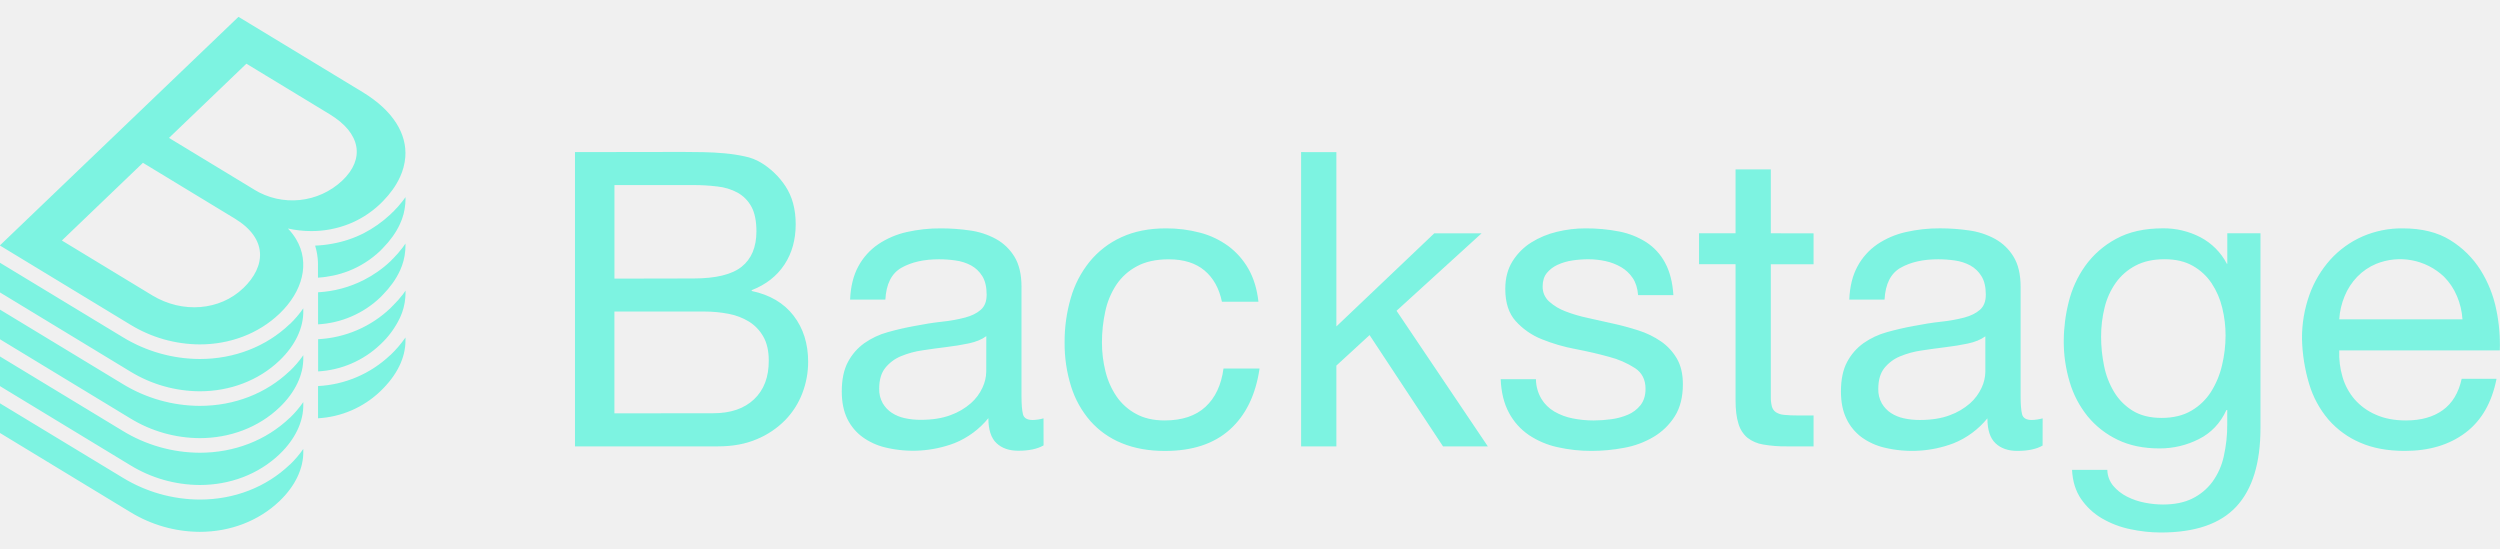
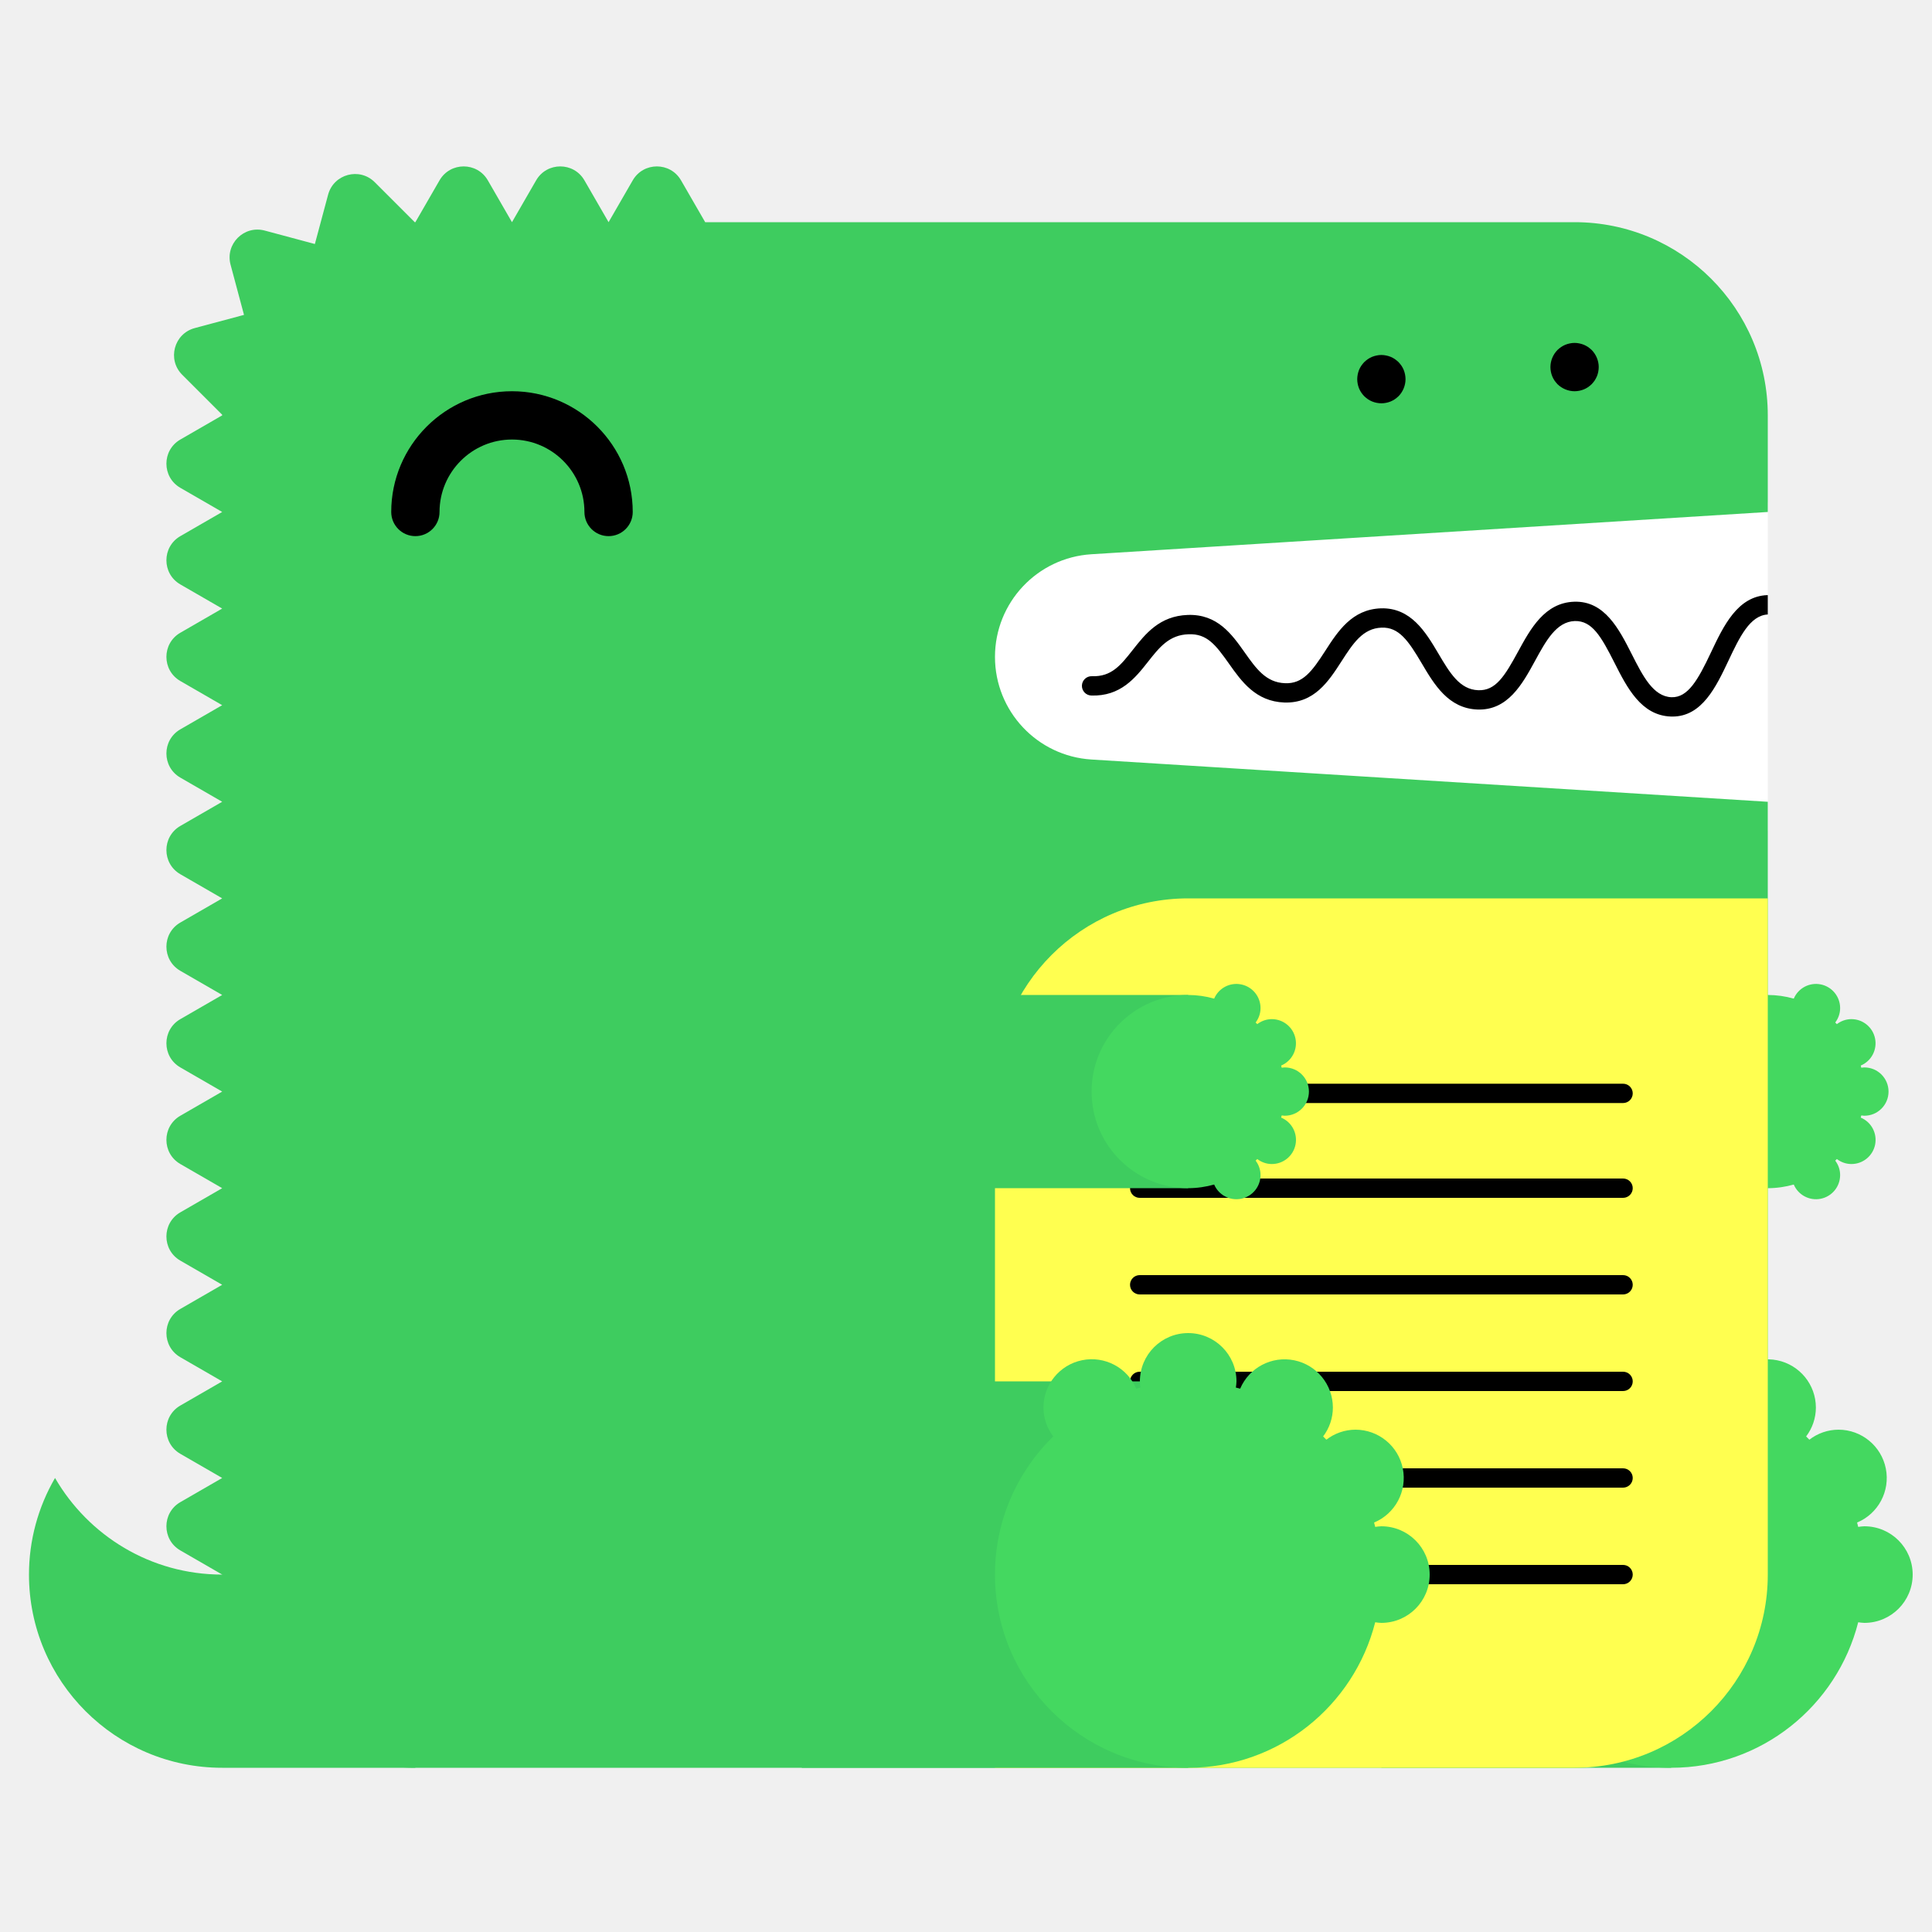
- <svg xmlns="http://www.w3.org/2000/svg" id="Assets" viewBox="0 0 2079.95 456.05">
-   <defs>
-     <style>.cls-1{fill:#7df3e1}</style>
-   </defs>
-   <path d="M302.9,180a80.62,80.62,0,0,0,13.44-10.37c.8-.77,1.55-1.54,2.31-2.31a81.89,81.89,0,0,0,7.92-9.37,62.37,62.37,0,0,0,6.27-10.77,48.6,48.6,0,0,0,4.36-16.4c1.49-19.39-10-38.67-35.62-54.22L198.42,14,78.16,129.22l-78.29,75,108.6,65.9a111.6,111.6,0,0,0,57.76,16.42c24.92,0,48.8-8.8,66.42-25.69,19.16-18.36,25.52-42.12,13.7-61.87a49.69,49.69,0,0,0-6.8-8.87,89.78,89.78,0,0,0,19.28,2.15H259a85.09,85.09,0,0,0,31-5.79A80.88,80.88,0,0,0,302.9,180Zm-100.59,59.8c-19.32,18.51-50.4,21.24-75.7,5.9l-75.13-45.6,67.44-64.65,76.42,46.39C222.88,198.57,221.36,221.6,202.31,239.84Zm8.94-82.21L140.6,114.74,205,53l69.37,42.11c25.94,15.73,29.31,37.05,10.55,55A60.71,60.71,0,0,1,211.25,157.63Zm29.86,190c-19.57,18.75-46.17,29.08-74.88,29.08a123.84,123.84,0,0,1-64.11-18.19L-.13,296.51v24.67l108.6,65.91a111.6,111.6,0,0,0,57.76,16.42c24.92,0,48.8-8.81,66.42-25.69,12.88-12.34,20-27.13,19.68-41.49v-1.79A87.85,87.85,0,0,1,241.11,347.67Zm0-39c-19.57,18.76-46.17,29.09-74.88,29.09a123.84,123.84,0,0,1-64.11-18.19L-.13,257.52V282.2l108.6,65.91a111.59,111.59,0,0,0,57.76,16.41c24.92,0,48.8-8.8,66.42-25.68,12.88-12.35,20-27.13,19.68-41.5v-1.79A86.86,86.86,0,0,1,241.11,308.68Zm0-39c-19.57,18.76-46.17,29.09-74.88,29.09a123.84,123.84,0,0,1-64.11-18.19L-.13,218.54v24.68l108.6,65.91a111.59,111.59,0,0,0,57.76,16.41c24.92,0,48.8-8.8,66.42-25.69,12.88-12.34,20-27.12,19.68-41.49v-1.82A87.14,87.14,0,0,1,241.11,269.7Zm83.69,25.74a94.16,94.16,0,0,1-60.19,25.86h0V348a81.6,81.6,0,0,0,51.73-22.37c14-13.38,21.15-28.11,21-42.64v-2.2A95.14,95.14,0,0,1,324.8,295.44Zm-83.69,91.21c-19.57,18.75-46.17,29.09-74.88,29.09a123.76,123.76,0,0,1-64.11-18.2L-.13,335.49v24.67l108.6,65.91a111.6,111.6,0,0,0,57.76,16.42c24.92,0,48.8-8.81,66.42-25.69,12.88-12.34,20-27.13,19.68-41.49v-1.79A87.35,87.35,0,0,1,241.11,386.65Zm85.75-210.21c-.68.69-1.35,1.38-2.06,2.05a99.19,99.19,0,0,1-22.23,15.69,94.53,94.53,0,0,1-26.24,8.71,97.84,97.84,0,0,1-14.16,1.57c.5,1.61.9,3.25,1.25,4.9a52.7,52.7,0,0,1,1.13,12V231h.05A84.48,84.48,0,0,0,290,225.47a80.83,80.83,0,0,0,26.38-16.82c.81-.77,1.51-1.56,2.27-2.34a82,82,0,0,0,7.92-9.38,62.85,62.85,0,0,0,6.29-10.78,48.5,48.5,0,0,0,4.32-16.44c.09-1.23.2-2.47.19-3.7v-2c-.72,1-1.48,2.06-2.26,3.09A98,98,0,0,1,326.86,176.44Zm0,77.92c-.68.7-1.3,1.41-2,2.1a94.09,94.09,0,0,1-60.19,25.85h0V309h0a81.65,81.65,0,0,0,51.73-22.37,73.51,73.51,0,0,0,16.48-22.49,48.56,48.56,0,0,0,4.32-16.44c.09-1.24.2-2.48.19-3.71v-2.2c-.74,1.08-1.47,2.16-2.27,3.22A95.81,95.81,0,0,1,326.82,254.36Zm0-39c-.68.7-1.3,1.41-2,2.1a92.22,92.22,0,0,1-10.62,8.65,93.53,93.53,0,0,1-11.63,7,95.63,95.63,0,0,1-37.94,10.18h-.05l0,26.67h0a81.63,81.63,0,0,0,51.73-22.37c.81-.77,1.51-1.56,2.27-2.34a82,82,0,0,0,7.92-9.38,63.16,63.16,0,0,0,6.29-10.77,48.55,48.55,0,0,0,4.32-16.45c.09-1.23.2-2.47.19-3.7v-2.2c-.74,1.08-1.47,2.16-2.27,3.22A98.19,98.19,0,0,1,326.82,215.38Zm241-88.84q7.94,0,17.09.17t18.12,1a139.3,139.3,0,0,1,16.74,2.57,42.78,42.78,0,0,1,13.3,5.14,64.27,64.27,0,0,1,20.54,19.89Q662,168,662,186.54q0,19.54-9.49,33.78t-27.1,21.09v.68q22.78,4.82,34.87,20.58t12.08,38.4a72.62,72.62,0,0,1-4.83,26.06,65.29,65.29,0,0,1-14.33,22.46,71.57,71.57,0,0,1-23.47,15.78q-14,6-32.28,6H478.38V126.54Zm9,105.27q28,0,40.21-9.78t12.26-29.31q0-13-4.14-20.58a29.47,29.47,0,0,0-11.4-11.66A45,45,0,0,0,597,155.17a161.2,161.2,0,0,0-20.19-1.2h-65.6v77.84Zm16.57,112.13q21.74,0,34-11.66T639.59,300q0-12-4.48-19.88a34.85,34.85,0,0,0-11.91-12.52,50.14,50.14,0,0,0-17.09-6.52,105,105,0,0,0-20-1.88H511.17v84.7Zm274.79,26.74q-7.61,4.45-21.06,4.46-11.4,0-18.12-6.34t-6.74-20.75a70.17,70.17,0,0,1-28.13,20.75,97.87,97.87,0,0,1-57.65,3.6,53.51,53.51,0,0,1-18.82-8.58A41.19,41.19,0,0,1,705,348.56q-4.65-9.42-4.66-22.8,0-15.09,5.18-24.69a44.92,44.92,0,0,1,13.64-15.6,62.63,62.63,0,0,1,19.33-9.09q10.88-3.08,22.27-5.14,12.08-2.4,23-3.6a128,128,0,0,0,19.16-3.43c5.53-1.48,9.89-3.65,13.12-6.51s4.83-7,4.83-12.52q0-9.6-3.62-15.43a24.94,24.94,0,0,0-9.32-8.92,38.38,38.38,0,0,0-12.78-4.11,96.54,96.54,0,0,0-14-1q-18.63,0-31.07,7T736.6,249.29H707.26q.69-16.46,6.9-27.77a52.21,52.21,0,0,1,16.57-18.35,70,70,0,0,1,23.65-10.11A125.51,125.51,0,0,1,782.86,190a168.63,168.63,0,0,1,24,1.72,63.26,63.26,0,0,1,21.58,7A41.23,41.23,0,0,1,844,213.59q5.87,9.57,5.87,25v91q0,10.26,1.21,15.05t8.11,4.79a35.57,35.57,0,0,0,9-1.37Zm-47.64-90.87c-3.69,2.74-8.52,4.72-14.5,6s-12.26,2.27-18.82,3.07-13.17,1.71-19.85,2.73a73.7,73.7,0,0,0-18,4.94,32.62,32.62,0,0,0-12.94,9.73q-5,6.32-5,17.23a23.31,23.31,0,0,0,2.94,12.11,24.11,24.11,0,0,0,7.59,8,32,32,0,0,0,10.88,4.44,60.94,60.94,0,0,0,13.11,1.36q14.5,0,24.86-3.92a52.49,52.49,0,0,0,16.91-9.9,39.1,39.1,0,0,0,9.67-13,32.53,32.53,0,0,0,3.11-13.14ZM1002.07,225q-11.05-9.25-29.69-9.26-15.89,0-26.58,5.83A47.29,47.29,0,0,0,928.71,237a64.66,64.66,0,0,0-9.15,22.12A119.83,119.83,0,0,0,916.8,285a98.22,98.22,0,0,0,2.93,24,64.18,64.18,0,0,0,9.15,20.74,46.2,46.2,0,0,0,16.23,14.58q10,5.49,23.82,5.48,21.75,0,34-11.31t15-31.89h30q-4.83,32.91-24.68,50.75t-54,17.83q-20.37,0-36.07-6.52A69.86,69.86,0,0,1,907,350.11a79.92,79.92,0,0,1-15.88-28.63A118.64,118.64,0,0,1,885.73,285a129.41,129.41,0,0,1,5.18-37.21,85.63,85.63,0,0,1,15.71-30.17A73.46,73.46,0,0,1,933,197.35Q948.91,190,970,190a108.54,108.54,0,0,1,28.48,3.6,69.59,69.59,0,0,1,23.48,11.15,61,61,0,0,1,16.74,19q6.55,11.49,8.29,27.26h-30.38Q1013.11,234.21,1002.07,225Zm109.77-98.41v145l81.47-77.49h39.36l-70.77,64.46,75.95,112.82h-37.29l-61.1-92.59-27.62,25.38v67.21H1082.5V126.54Zm170.54,205.22a31.07,31.07,0,0,0,10.87,10.63,49,49,0,0,0,15.19,5.66,87.06,87.06,0,0,0,17.44,1.71,109.18,109.18,0,0,0,14.5-1,53.22,53.22,0,0,0,14-3.78,26.27,26.27,0,0,0,10.53-8q4.14-5.32,4.14-13.55,0-11.31-8.63-17.14a73.69,73.69,0,0,0-21.58-9.43q-12.94-3.6-28.13-6.52a146,146,0,0,1-28.14-8.23A58.16,58.16,0,0,1,1261,267.13q-8.64-9.6-8.63-26.75,0-13.38,6-23a49.26,49.26,0,0,1,15.53-15.61,71.76,71.76,0,0,1,21.4-8.91A99.41,99.41,0,0,1,1319,190a141.31,141.31,0,0,1,28,2.58,64.85,64.85,0,0,1,22.62,8.91,46.16,46.16,0,0,1,15.7,17.15q5.87,10.8,6.91,26.91h-29.35q-.69-8.57-4.48-14.23a29.36,29.36,0,0,0-9.67-9.08,44.16,44.16,0,0,0-12.94-5,67.68,67.68,0,0,0-14.33-1.54,87.29,87.29,0,0,0-13.29,1,45.28,45.28,0,0,0-12.26,3.6,24.49,24.49,0,0,0-9,6.86q-3.46,4.29-3.46,11.14a16.32,16.32,0,0,0,5.36,12.52,42.75,42.75,0,0,0,13.63,8.23,120,120,0,0,0,18.64,5.48q10.37,2.24,20.72,4.63,11,2.4,21.57,5.83A70.74,70.74,0,0,1,1382,284.1a44.55,44.55,0,0,1,13.12,14.23q5,8.58,5,21.26,0,16.13-6.73,26.75a52.5,52.5,0,0,1-17.61,17.14,73.89,73.89,0,0,1-24.51,9.09,146.3,146.3,0,0,1-27.1,2.57,126.24,126.24,0,0,1-28.31-3.09A69.56,69.56,0,0,1,1272,361.94a51.74,51.74,0,0,1-16.57-18.52q-6.21-11.49-6.9-27.95h29.34A32.65,32.65,0,0,0,1282.38,331.76Zm226.46-137.67v25.72h-35.56V329.88a31.37,31.37,0,0,0,.87,8.23,8.42,8.42,0,0,0,3.28,4.8,14.61,14.61,0,0,0,6.73,2.23,99.19,99.19,0,0,0,11.22.51h13.46v25.72H1486.4a105.8,105.8,0,0,1-19.5-1.55,28.65,28.65,0,0,1-13.12-5.65,24.09,24.09,0,0,1-7.42-11.66q-2.43-7.54-2.42-19.89V219.81h-30.38V194.09h30.38V140.94h29.34v53.15ZM1699.4,370.68q-7.61,4.45-21.06,4.46-11.4,0-18.12-6.34t-6.74-20.75a70.17,70.17,0,0,1-28.13,20.75,97.87,97.87,0,0,1-57.65,3.6,53.51,53.51,0,0,1-18.82-8.58,41.19,41.19,0,0,1-12.6-15.26q-4.65-9.42-4.66-22.8,0-15.09,5.18-24.69a44.92,44.92,0,0,1,13.64-15.6,62.63,62.63,0,0,1,19.33-9.09q10.88-3.08,22.27-5.14,12.07-2.4,23-3.6a128,128,0,0,0,19.16-3.43c5.53-1.48,9.89-3.65,13.12-6.51s4.83-7,4.83-12.52q0-9.6-3.62-15.43a24.94,24.94,0,0,0-9.32-8.92,38.38,38.38,0,0,0-12.78-4.11,96.54,96.54,0,0,0-14-1q-18.63,0-31.07,7t-13.46,26.57h-29.34q.67-16.46,6.9-27.77A52.21,52.21,0,0,1,1562,203.17a70,70,0,0,1,23.65-10.11,125.51,125.51,0,0,1,28.48-3.09,168.63,168.63,0,0,1,24,1.72,63.26,63.26,0,0,1,21.58,7,41.23,41.23,0,0,1,15.53,14.89q5.87,9.57,5.87,25v91q0,10.26,1.21,15.05t8.11,4.79a35.57,35.57,0,0,0,9-1.37Zm-47.64-90.87c-3.69,2.74-8.52,4.72-14.5,6s-12.26,2.27-18.82,3.07-13.17,1.71-19.85,2.73a73.7,73.7,0,0,0-17.95,4.94,32.62,32.62,0,0,0-12.94,9.73q-5,6.32-5,17.23a23.31,23.31,0,0,0,2.94,12.11,24.11,24.11,0,0,0,7.59,8,32,32,0,0,0,10.88,4.44,60.94,60.94,0,0,0,13.11,1.36q14.51,0,24.86-3.92a52.49,52.49,0,0,0,16.91-9.9,39.1,39.1,0,0,0,9.67-13,32.53,32.53,0,0,0,3.11-13.14Zm208.85,141.62q-20,21.6-62.83,21.6a122.11,122.11,0,0,1-25.37-2.74,78,78,0,0,1-23.48-8.92,54.41,54.41,0,0,1-17.43-16.11q-6.91-10-7.6-24.35h29.35a21.47,21.47,0,0,0,5,13.38,36.67,36.67,0,0,0,11.4,8.91,55.52,55.52,0,0,0,14.67,5,79.51,79.51,0,0,0,15.19,1.55q14.49,0,24.51-5A46,46,0,0,0,1840.59,401a56.53,56.53,0,0,0,9.49-21.09,117.46,117.46,0,0,0,2.94-27.09V341.19h-.7q-7.59,16.46-23,24.18a71.8,71.8,0,0,1-32.63,7.71q-20,0-34.86-7.2A72.88,72.88,0,0,1,1737,346.51a82.13,82.13,0,0,1-15-28.46,116.62,116.62,0,0,1-5-34.47,133.92,133.92,0,0,1,4.14-32.4A88.17,88.17,0,0,1,1735,221a75.49,75.49,0,0,1,25.55-22.29q15.87-8.75,39-8.75a66.21,66.21,0,0,1,31.07,7.38,52.13,52.13,0,0,1,22.09,22.11h.35V194.09h27.61V356.28Q1880.63,399.83,1860.61,421.43Zm-37.46-79.72a47.94,47.94,0,0,0,16.4-15.78,71.89,71.89,0,0,0,9.15-22.11,106.77,106.77,0,0,0,2.93-24.69,96.71,96.71,0,0,0-2.76-23,64,64,0,0,0-8.8-20.4,45.76,45.76,0,0,0-15.71-14.57q-9.66-5.49-23.47-5.49-14.16,0-24.17,5.32a46.77,46.77,0,0,0-16.4,14.23,60.14,60.14,0,0,0-9.32,20.57,99.69,99.69,0,0,0-2.93,24.35,120.63,120.63,0,0,0,2.42,24,67.5,67.5,0,0,0,8.28,21.77,46.37,46.37,0,0,0,15.54,15.78q9.66,6,24.16,6T1823.15,341.71Zm228,18.34q-20,15.09-50.41,15.09-21.4,0-37.11-6.86a73.16,73.16,0,0,1-26.41-19.2,81.52,81.52,0,0,1-16-29.49,141.12,141.12,0,0,1-6-37.38,106.1,106.1,0,0,1,6.21-37A88.56,88.56,0,0,1,1938.8,216a79.09,79.09,0,0,1,26.58-19.2A81.66,81.66,0,0,1,1999,190q23.82,0,39.53,9.78a78,78,0,0,1,25.2,24.86,98.18,98.18,0,0,1,13.12,32.91,140.6,140.6,0,0,1,2.93,34h-133.6a70,70,0,0,0,2.76,22.12,49.9,49.9,0,0,0,10,18.51A49.1,49.1,0,0,0,1976.6,345q10.7,4.82,25.2,4.8,18.65,0,30.55-8.57t15.71-26.06h29Q2071.18,345,2051.17,360.05Zm-7.08-113.84a50,50,0,0,0-10.7-16,53.1,53.1,0,0,0-56.62-10.63,47.48,47.48,0,0,0-15.71,10.81,51.69,51.69,0,0,0-10.35,15.94,60.18,60.18,0,0,0-4.49,19.37h102.53A59.47,59.47,0,0,0,2044.09,246.21ZM302.9,180a80.62,80.62,0,0,0,13.44-10.37c.8-.77,1.55-1.54,2.31-2.31a81.89,81.89,0,0,0,7.92-9.37,62.37,62.37,0,0,0,6.27-10.77,48.6,48.6,0,0,0,4.36-16.4c1.49-19.39-10-38.67-35.62-54.22L198.42,14,78.16,129.22l-78.29,75,108.6,65.9a111.6,111.6,0,0,0,57.76,16.42c24.92,0,48.8-8.8,66.42-25.69,19.16-18.36,25.52-42.12,13.7-61.87a49.69,49.69,0,0,0-6.8-8.87,89.78,89.78,0,0,0,19.28,2.15H259a85.09,85.09,0,0,0,31-5.79A80.88,80.88,0,0,0,302.9,180Zm-100.59,59.8c-19.32,18.51-50.4,21.24-75.7,5.9l-75.13-45.6,67.44-64.65,76.42,46.39C222.88,198.57,221.36,221.6,202.31,239.84Zm8.94-82.21L140.6,114.74,205,53l69.37,42.11c25.94,15.73,29.31,37.05,10.55,55A60.71,60.71,0,0,1,211.25,157.63Zm29.86,190c-19.57,18.75-46.17,29.08-74.88,29.08a123.84,123.84,0,0,1-64.11-18.19L-.13,296.51v24.67l108.6,65.91a111.6,111.6,0,0,0,57.76,16.42c24.92,0,48.8-8.81,66.42-25.69,12.88-12.34,20-27.13,19.68-41.49v-1.79A87.85,87.85,0,0,1,241.11,347.67Zm0-39c-19.57,18.76-46.17,29.09-74.88,29.09a123.84,123.84,0,0,1-64.11-18.19L-.13,257.52V282.2l108.6,65.91a111.59,111.59,0,0,0,57.76,16.41c24.92,0,48.8-8.8,66.42-25.68,12.88-12.35,20-27.13,19.68-41.5v-1.79A86.86,86.86,0,0,1,241.11,308.68Zm0-39c-19.57,18.76-46.17,29.09-74.88,29.09a123.84,123.84,0,0,1-64.11-18.19L-.13,218.54v24.68l108.6,65.91a111.59,111.59,0,0,0,57.76,16.41c24.92,0,48.8-8.8,66.42-25.69,12.88-12.34,20-27.12,19.68-41.49v-1.82A87.14,87.14,0,0,1,241.11,269.7Zm83.69,25.74a94.16,94.16,0,0,1-60.19,25.86h0V348a81.6,81.6,0,0,0,51.73-22.37c14-13.38,21.15-28.11,21-42.64v-2.2A95.14,95.14,0,0,1,324.8,295.44Zm-83.69,91.21c-19.57,18.75-46.17,29.09-74.88,29.09a123.76,123.76,0,0,1-64.11-18.2L-.13,335.49v24.67l108.6,65.91a111.6,111.6,0,0,0,57.76,16.42c24.92,0,48.8-8.81,66.42-25.69,12.88-12.34,20-27.13,19.68-41.49v-1.79A87.35,87.35,0,0,1,241.11,386.65Zm85.75-210.21c-.68.69-1.35,1.38-2.06,2.05a99.19,99.19,0,0,1-22.23,15.69,94.53,94.53,0,0,1-26.24,8.71,97.84,97.84,0,0,1-14.16,1.57c.5,1.61.9,3.25,1.25,4.9a52.7,52.7,0,0,1,1.13,12V231h.05A84.48,84.48,0,0,0,290,225.47a80.83,80.83,0,0,0,26.38-16.82c.81-.77,1.51-1.56,2.27-2.34a82,82,0,0,0,7.92-9.38,62.85,62.85,0,0,0,6.29-10.78,48.5,48.5,0,0,0,4.32-16.44c.09-1.23.2-2.47.19-3.7v-2c-.72,1-1.48,2.06-2.26,3.09A98,98,0,0,1,326.86,176.44Zm0,77.92c-.68.7-1.3,1.41-2,2.1a94.09,94.09,0,0,1-60.19,25.85h0V309h0a81.65,81.65,0,0,0,51.73-22.37,73.51,73.51,0,0,0,16.48-22.49,48.56,48.56,0,0,0,4.32-16.44c.09-1.24.2-2.48.19-3.71v-2.2c-.74,1.08-1.47,2.16-2.27,3.22A95.81,95.81,0,0,1,326.82,254.36Zm0-39c-.68.7-1.3,1.41-2,2.1a92.22,92.22,0,0,1-10.62,8.65,93.53,93.53,0,0,1-11.63,7,95.63,95.63,0,0,1-37.94,10.18h-.05l0,26.67h0a81.63,81.63,0,0,0,51.73-22.37c.81-.77,1.51-1.56,2.27-2.34a82,82,0,0,0,7.92-9.38,63.16,63.16,0,0,0,6.29-10.77,48.55,48.55,0,0,0,4.32-16.45c.09-1.23.2-2.47.19-3.7v-2.2c-.74,1.08-1.47,2.16-2.27,3.22A98.19,98.19,0,0,1,326.82,215.38Z" class="cls-1" />
+ <svg xmlns="http://www.w3.org/2000/svg" width="200" height="200" viewBox="0 0 200 200">
+   <g fill="none" fill-rule="evenodd">
+     <path fill="#FFF" d="M99 52h84v34H99z" />
+     <path d="M23 163c-7.398 0-13.843-4.027-17.303-10A19.886 19.886 0 0 0 3 163c0 11.046 8.954 20 20 20h20v-20H23z" fill="#3ECC5F" />
+     <path d="M112.98 57.376L183 53V43c0-11.046-8.954-20-20-20H73l-2.5-4.33c-1.112-1.925-3.889-1.925-5 0L63 23l-2.5-4.33c-1.111-1.925-3.889-1.925-5 0L53 23l-2.5-4.33c-1.111-1.925-3.889-1.925-5 0L43 23c-.022 0-.042.003-.065.003l-4.142-4.141c-1.57-1.571-4.252-.853-4.828 1.294l-1.369 5.104-5.192-1.392c-2.148-.575-4.111 1.389-3.535 3.536l1.39 5.193-5.102 1.367c-2.148.576-2.867 3.259-1.296 4.83l4.142 4.142c0 .021-.003.042-.003.064l-4.33 2.5c-1.925 1.111-1.925 3.889 0 5L23 53l-4.33 2.5c-1.925 1.111-1.925 3.889 0 5L23 63l-4.33 2.5c-1.925 1.111-1.925 3.889 0 5L23 73l-4.33 2.5c-1.925 1.111-1.925 3.889 0 5L23 83l-4.33 2.5c-1.925 1.111-1.925 3.889 0 5L23 93l-4.33 2.5c-1.925 1.111-1.925 3.889 0 5L23 103l-4.33 2.5c-1.925 1.111-1.925 3.889 0 5L23 113l-4.33 2.5c-1.925 1.111-1.925 3.889 0 5L23 123l-4.33 2.5c-1.925 1.111-1.925 3.889 0 5L23 133l-4.33 2.5c-1.925 1.111-1.925 3.889 0 5L23 143l-4.33 2.5c-1.925 1.111-1.925 3.889 0 5L23 153l-4.33 2.5c-1.925 1.111-1.925 3.889 0 5L23 163c0 11.046 8.954 20 20 20h120c11.046 0 20-8.954 20-20V83l-70.02-4.376A10.645 10.645 0 0 1 103 68c0-5.621 4.37-10.273 9.98-10.624" fill="#3ECC5F" />
+     <path fill="#3ECC5F" d="M143 183h30v-40h-30z" />
+     <path d="M193 158c-.219 0-.428.037-.639.064-.038-.15-.074-.301-.116-.451A5 5 0 0 0 190.32 148a4.96 4.96 0 0 0-3.016 1.036 26.531 26.531 0 0 0-.335-.336 4.955 4.955 0 0 0 1.011-2.987 5 5 0 0 0-9.599-1.959c-.148-.042-.297-.077-.445-.115.027-.211.064-.42.064-.639a5 5 0 0 0-5-5 5 5 0 0 0-5 5c0 .219.037.428.064.639-.148.038-.297.073-.445.115a4.998 4.998 0 0 0-9.599 1.959c0 1.125.384 2.151 1.011 2.987-3.717 3.632-6.031 8.693-6.031 14.3 0 11.046 8.954 20 20 20 9.339 0 17.16-6.41 19.361-15.064.211.027.42.064.639.064a5 5 0 0 0 5-5 5 5 0 0 0-5-5" fill="#44D860" />
+     <path fill="#3ECC5F" d="M153 123h30v-20h-30z" />
+     <path d="M193 115.5a2.5 2.5 0 1 0 0-5c-.109 0-.214.019-.319.032-.02-.075-.037-.15-.058-.225a2.501 2.501 0 0 0-.963-4.807c-.569 0-1.088.197-1.508.518a6.653 6.653 0 0 0-.168-.168c.314-.417.506-.931.506-1.494a2.5 2.5 0 0 0-4.8-.979A9.987 9.987 0 0 0 183 103c-5.522 0-10 4.478-10 10s4.478 10 10 10c.934 0 1.833-.138 2.69-.377a2.5 2.5 0 0 0 4.8-.979c0-.563-.192-1.077-.506-1.494.057-.055.113-.111.168-.168.42.321.939.518 1.508.518a2.5 2.5 0 0 0 .963-4.807c.021-.074.038-.15.058-.225.105.013.21.032.319.032" fill="#44D860" />
+     <path d="M63 55.5a2.5 2.5 0 0 1-2.5-2.5c0-4.136-3.364-7.5-7.5-7.5s-7.5 3.364-7.5 7.5a2.5 2.5 0 1 1-5 0c0-6.893 5.607-12.5 12.5-12.5S65.5 46.107 65.5 53a2.5 2.5 0 0 1-2.5 2.5" fill="#000" />
+     <path d="M103 183h60c11.046 0 20-8.954 20-20V93h-60c-11.046 0-20 8.954-20 20v70z" fill="#FFFF50" />
+     <path d="M168.02 124h-50.04a1 1 0 1 1 0-2h50.04a1 1 0 1 1 0 2m0 20h-50.04a1 1 0 1 1 0-2h50.04a1 1 0 1 1 0 2m0 20h-50.04a1 1 0 1 1 0-2h50.04a1 1 0 1 1 0 2m0-49.814h-50.04a1 1 0 1 1 0-2h50.04a1 1 0 1 1 0 2m0 19.814h-50.04a1 1 0 1 1 0-2h50.04a1 1 0 1 1 0 2m0 20h-50.04a1 1 0 1 1 0-2h50.04a1 1 0 1 1 0 2M183 61.611c-.012 0-.022-.006-.034-.005-3.09.105-4.552 3.196-5.842 5.923-1.346 2.85-2.387 4.703-4.093 4.647-1.889-.068-2.969-2.202-4.113-4.46-1.314-2.594-2.814-5.536-5.963-5.426-3.046.104-4.513 2.794-5.807 5.167-1.377 2.528-2.314 4.065-4.121 3.994-1.927-.07-2.951-1.805-4.136-3.813-1.321-2.236-2.848-4.75-5.936-4.664-2.994.103-4.465 2.385-5.763 4.4-1.373 2.13-2.335 3.428-4.165 3.351-1.973-.07-2.992-1.51-4.171-3.177-1.324-1.873-2.816-3.993-5.895-3.89-2.928.1-4.399 1.97-5.696 3.618-1.232 1.564-2.194 2.802-4.229 2.724a1 1 0 0 0-.072 2c3.017.101 4.545-1.8 5.872-3.487 1.177-1.496 2.193-2.787 4.193-2.855 1.926-.082 2.829 1.115 4.195 3.045 1.297 1.834 2.769 3.914 5.731 4.021 3.103.104 4.596-2.215 5.918-4.267 1.182-1.834 2.202-3.417 4.15-3.484 1.793-.067 2.769 1.35 4.145 3.681 1.297 2.197 2.766 4.686 5.787 4.796 3.125.108 4.634-2.62 5.949-5.035 1.139-2.088 2.214-4.06 4.119-4.126 1.793-.042 2.728 1.595 4.111 4.33 1.292 2.553 2.757 5.445 5.825 5.556l.169.003c3.064 0 4.518-3.075 5.805-5.794 1.139-2.41 2.217-4.68 4.067-4.773v-2z" fill="#000" />
+     <path fill="#3ECC5F" d="M83 183h40v-40H83z" />
+     <path d="M143 158c-.219 0-.428.037-.639.064-.038-.15-.074-.301-.116-.451A5 5 0 0 0 140.32 148a4.96 4.96 0 0 0-3.016 1.036 26.531 26.531 0 0 0-.335-.336 4.955 4.955 0 0 0 1.011-2.987 5 5 0 0 0-9.599-1.959c-.148-.042-.297-.077-.445-.115.027-.211.064-.42.064-.639a5 5 0 0 0-5-5 5 5 0 0 0-5 5c0 .219.037.428.064.639-.148.038-.297.073-.445.115a4.998 4.998 0 0 0-9.599 1.959c0 1.125.384 2.151 1.011 2.987-3.717 3.632-6.031 8.693-6.031 14.3 0 11.046 8.954 20 20 20 9.339 0 17.16-6.41 19.361-15.064.211.027.42.064.639.064a5 5 0 0 0 5-5 5 5 0 0 0-5-5" fill="#44D860" />
+     <path fill="#3ECC5F" d="M83 123h40v-20H83z" />
+     <path d="M133 115.5a2.5 2.5 0 1 0 0-5c-.109 0-.214.019-.319.032-.02-.075-.037-.15-.058-.225a2.501 2.501 0 0 0-.963-4.807c-.569 0-1.088.197-1.508.518a6.653 6.653 0 0 0-.168-.168c.314-.417.506-.931.506-1.494a2.5 2.5 0 0 0-4.8-.979A9.987 9.987 0 0 0 123 103c-5.522 0-10 4.478-10 10s4.478 10 10 10c.934 0 1.833-.138 2.69-.377a2.5 2.5 0 0 0 4.8-.979c0-.563-.192-1.077-.506-1.494.057-.055.113-.111.168-.168.42.321.939.518 1.508.518a2.5 2.5 0 0 0 .963-4.807c.021-.074.038-.15.058-.225.105.013.21.032.319.032" fill="#44D860" />
+     <path d="M143 41.75c-.16 0-.33-.02-.49-.05a2.52 2.52 0 0 1-.47-.14c-.15-.06-.29-.14-.431-.23-.13-.09-.259-.2-.38-.31-.109-.12-.219-.24-.309-.38s-.17-.28-.231-.43a2.619 2.619 0 0 1-.189-.96c0-.16.02-.33.05-.49.03-.16.08-.31.139-.47.061-.15.141-.29.231-.43.09-.13.2-.26.309-.38.121-.11.25-.22.38-.31.141-.09.281-.17.431-.23.149-.06.31-.11.47-.14.32-.07.65-.07.98 0 .159.03.32.08.47.14.149.06.29.14.43.23.13.09.259.2.38.31.11.12.22.25.31.38.09.14.17.28.23.43.06.16.11.31.14.47.029.16.05.33.05.49 0 .66-.271 1.31-.73 1.77-.121.11-.25.22-.38.31-.14.09-.281.17-.43.23a2.565 2.565 0 0 1-.96.19m20-1.25c-.66 0-1.3-.27-1.771-.73a3.802 3.802 0 0 1-.309-.38c-.09-.14-.17-.28-.231-.43a2.619 2.619 0 0 1-.189-.96c0-.66.27-1.3.729-1.77.121-.11.25-.22.38-.31.141-.09.281-.17.431-.23.149-.06.31-.11.47-.14.32-.07.66-.07.98 0 .159.03.32.08.47.14.149.06.29.14.43.23.13.09.259.2.38.31.459.47.73 1.11.73 1.77 0 .16-.021.33-.05.49-.03.16-.08.32-.14.47-.07.15-.14.29-.23.43-.09.13-.2.26-.31.38-.121.11-.25.22-.38.31-.14.09-.281.17-.43.23a2.565 2.565 0 0 1-.96.19" fill="#000" />
+   </g>
</svg>
